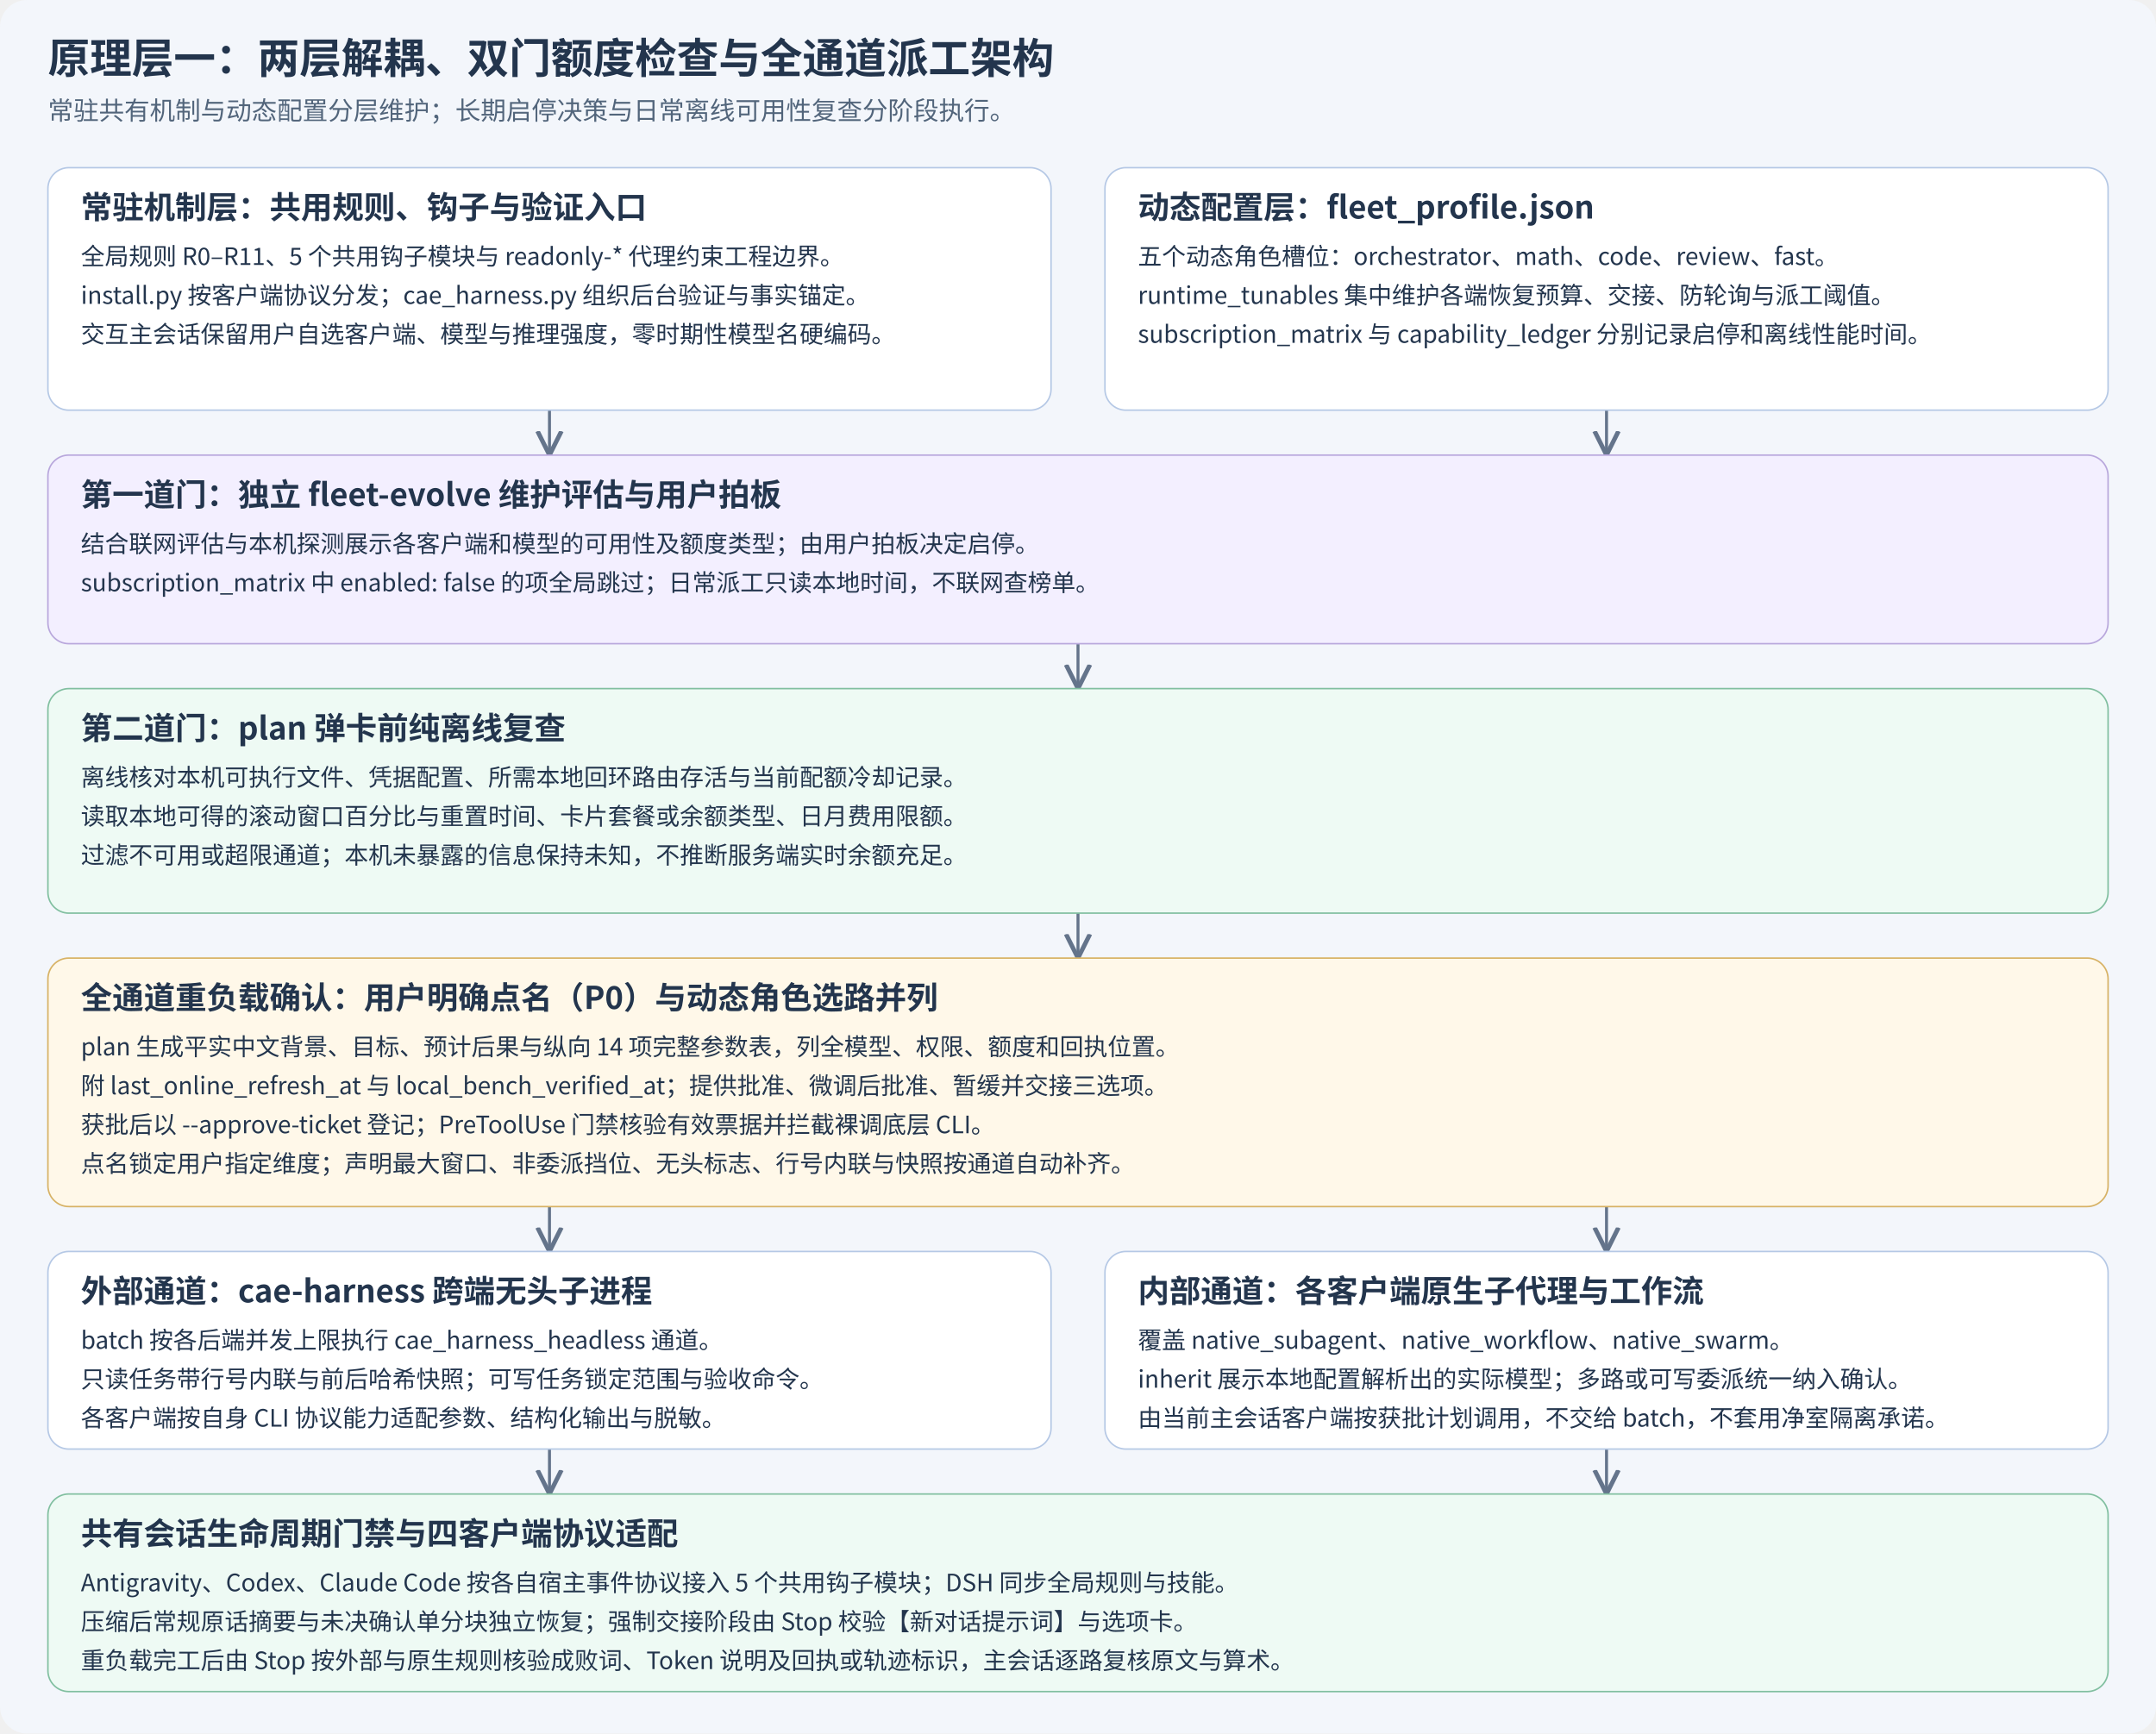
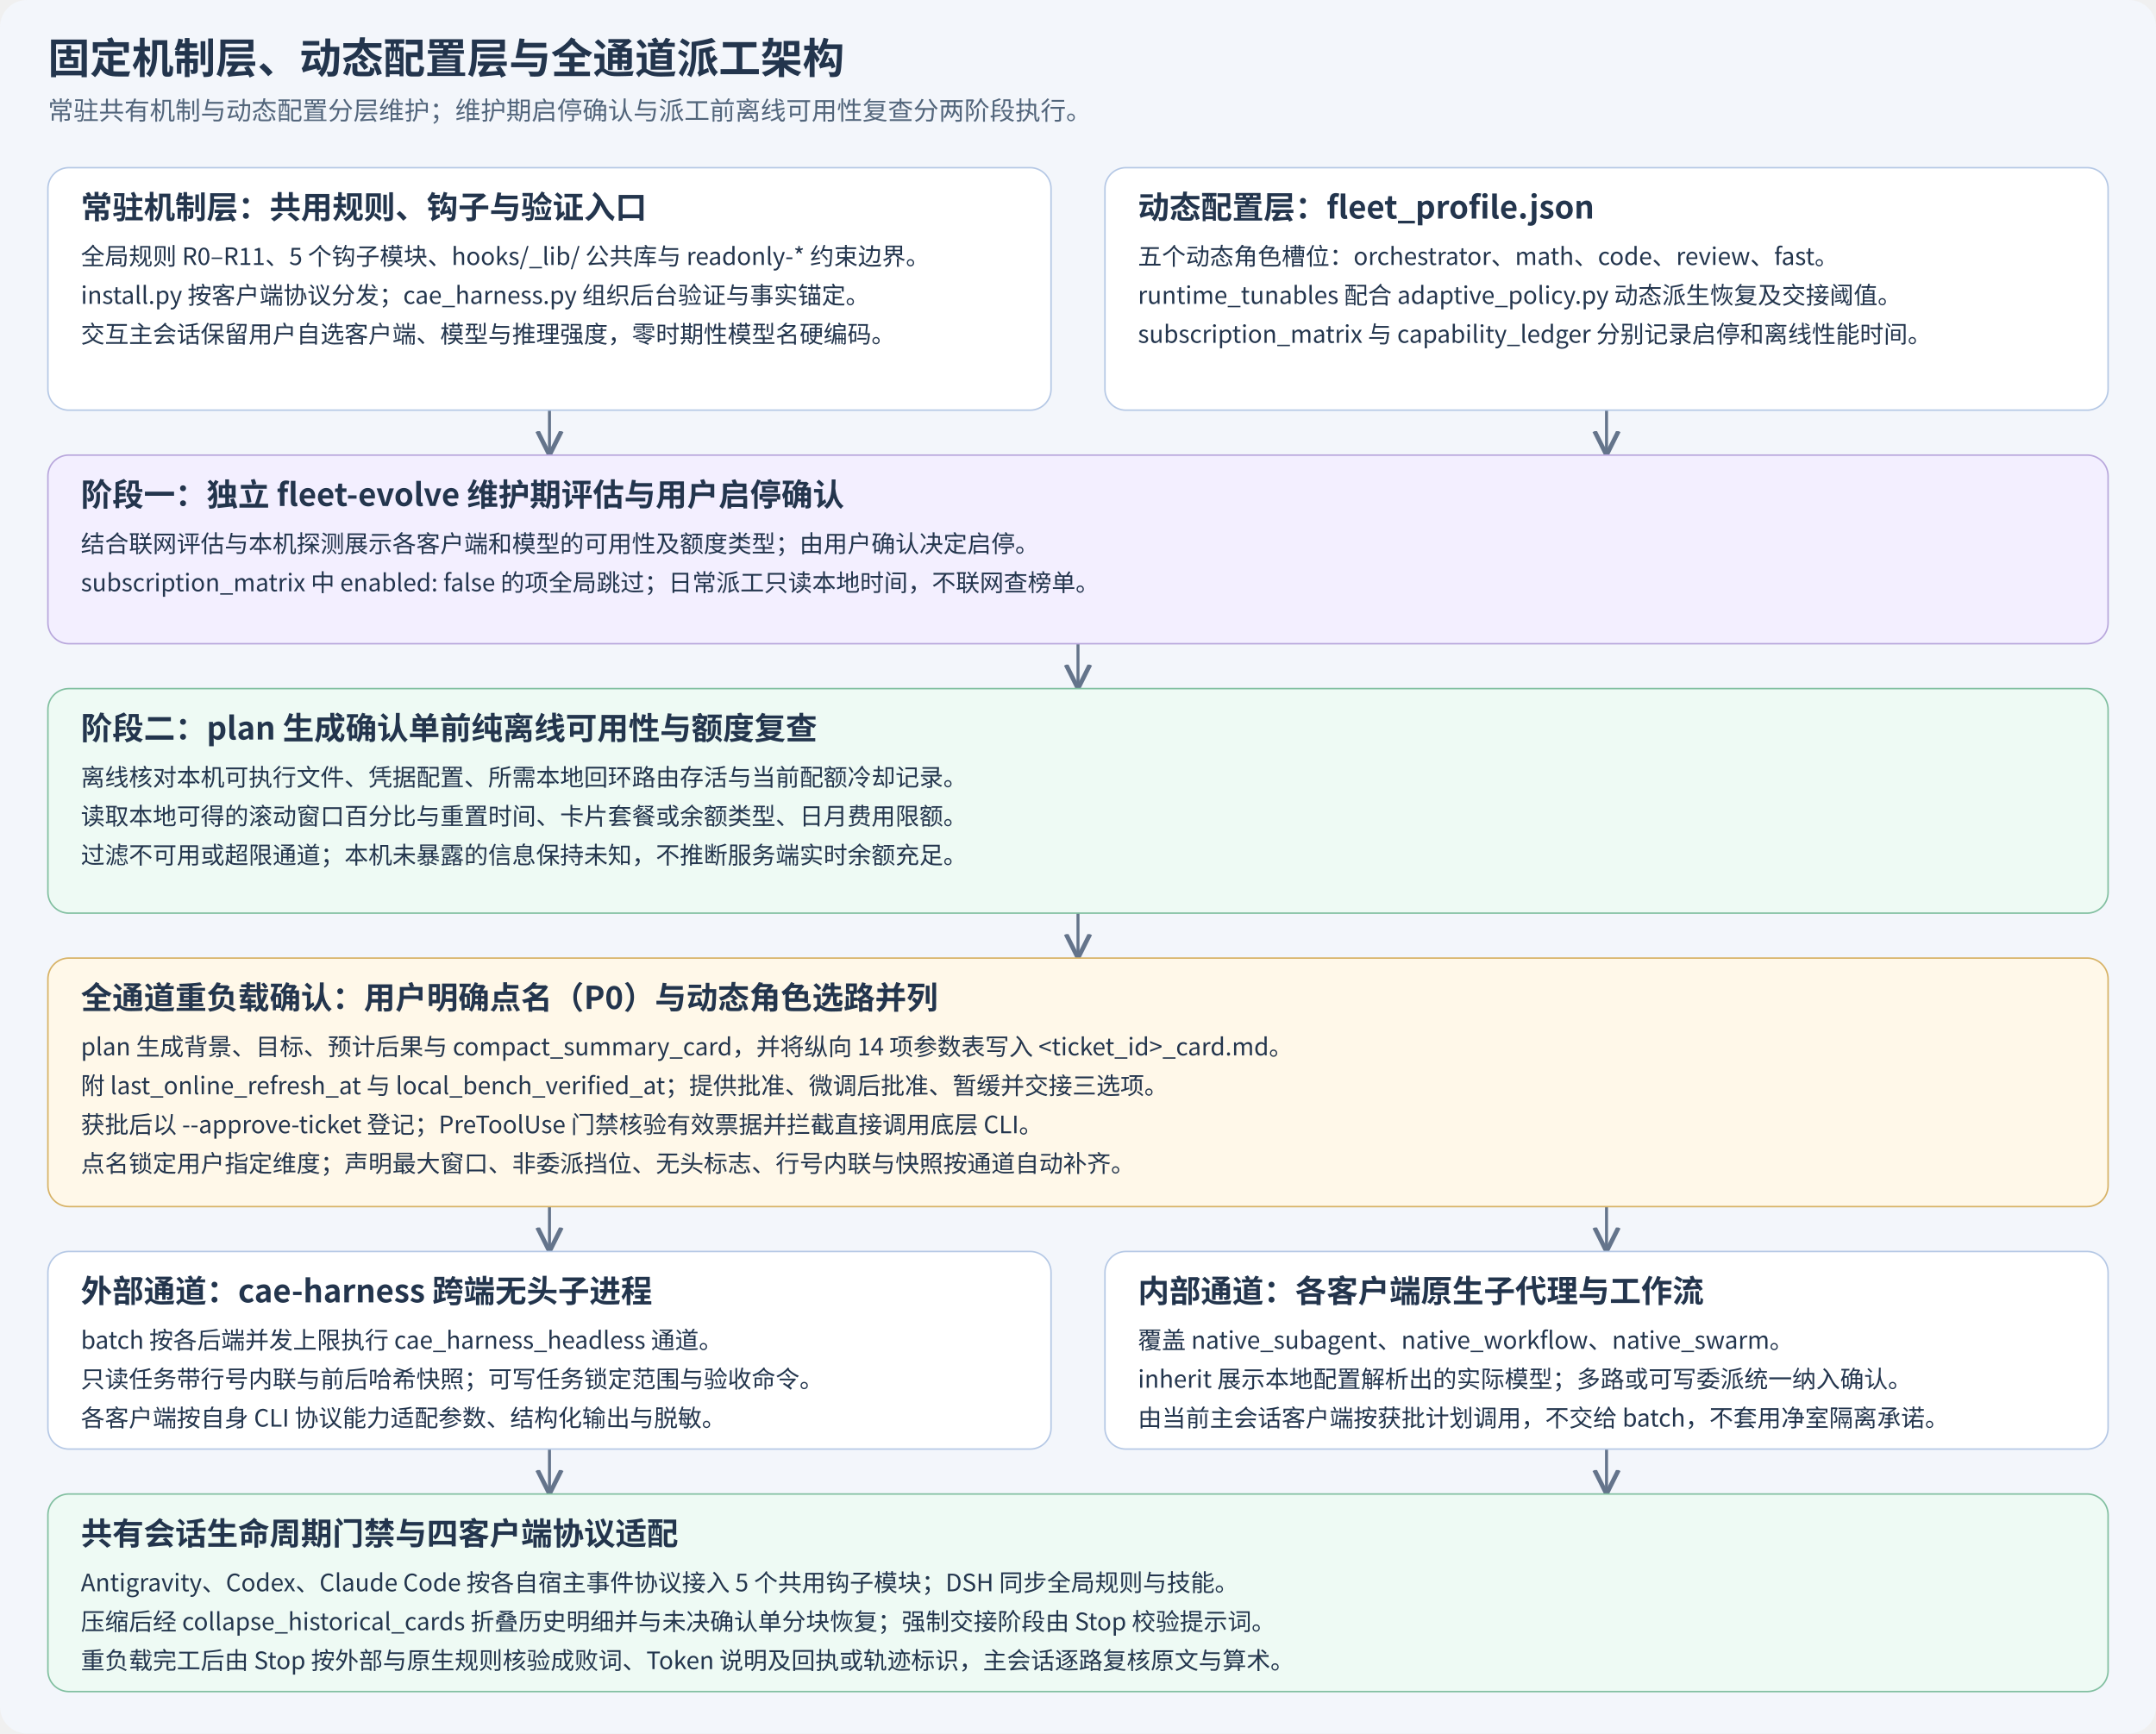
<svg xmlns="http://www.w3.org/2000/svg" width="1440" height="1158" viewBox="0 0 1440 1158" role="img" aria-labelledby="title desc">
  <defs>
    <marker id="arrow" markerWidth="10" markerHeight="10" refX="8" refY="5" orient="auto">
      <path d="M 0 1 L 8 5 L 0 9" fill="none" stroke="#64748b" stroke-width="1.5" />
    </marker>
  </defs>
  <style>text { font-family: "Microsoft YaHei", "Noto Sans CJK SC", sans-serif; fill: #23354d; } .title { font-size: 28px; font-weight: 700; } .subtitle { font-size: 17px; fill: #52657b; } .heading { font-size: 21px; font-weight: 700; } .body { font-size: 16px; } .link { fill: none; stroke: #64748b; stroke-width: 2; marker-end: url(#arrow); }</style>
  <rect width="1440" height="1158" rx="18" fill="#f3f6fb" />
-   <text x="32" y="49" class="title">原理层一：两层解耦、双门额度检查与全通道派工架构</text>
-   <text x="32" y="80" class="subtitle">常驻共有机制与动态配置分层维护；长期启停决策与日常离线可用性复查分阶段执行。</text>
+   <text x="32" y="49" class="title">固定机制层、动态配置层与全通道派工架构</text>
+   <text x="32" y="80" class="subtitle">常驻共有机制与动态配置分层维护；维护期启停确认与派工前离线可用性复查分两阶段执行。</text>
  <path class="link" d="M 367 274 L 367 304" />
  <path class="link" d="M 1073 274 L 1073 304" />
  <path class="link" d="M 720 430 L 720 460" />
  <path class="link" d="M 720 610 L 720 640" />
  <path class="link" d="M 367 806 L 367 836" />
  <path class="link" d="M 1073 806 L 1073 836" />
  <path class="link" d="M 367 968 L 367 998" />
  <path class="link" d="M 1073 968 L 1073 998" />
  <g>
    <rect x="32" y="112" width="670" height="162" rx="14" fill="#ffffff" stroke="#b5c8e5" />
    <text x="54" y="146" class="heading">常驻机制层：共用规则、钩子与验证入口</text>
-     <text x="54" y="177" class="body">全局规则 R0–R11、5 个共用钩子模块与 readonly-* 代理约束工程边界。</text>
+     <text x="54" y="177" class="body">全局规则 R0–R11、5 个钩子模块、hooks/_lib/ 公共库与 readonly-* 约束边界。</text>
    <text x="54" y="203" class="body">install.py 按客户端协议分发；cae_harness.py 组织后台验证与事实锚定。</text>
    <text x="54" y="229" class="body">交互主会话保留用户自选客户端、模型与推理强度，零时期性模型名硬编码。</text>
  </g>
  <g>
    <rect x="738" y="112" width="670" height="162" rx="14" fill="#ffffff" stroke="#b5c8e5" />
    <text x="760" y="146" class="heading">动态配置层：fleet_profile.json</text>
    <text x="760" y="177" class="body">五个动态角色槽位：orchestrator、math、code、review、fast。</text>
-     <text x="760" y="203" class="body">runtime_tunables 集中维护各端恢复预算、交接、防轮询与派工阈值。</text>
+     <text x="760" y="203" class="body">runtime_tunables 配合 adaptive_policy.py 动态派生恢复及交接阈值。</text>
    <text x="760" y="229" class="body">subscription_matrix 与 capability_ledger 分别记录启停和离线性能时间。</text>
  </g>
  <g>
    <rect x="32" y="304" width="1376" height="126" rx="14" fill="#f3efff" stroke="#b8a7dc" />
-     <text x="54" y="338" class="heading">第一道门：独立 fleet-evolve 维护评估与用户拍板</text>
-     <text x="54" y="369" class="body">结合联网评估与本机探测展示各客户端和模型的可用性及额度类型；由用户拍板决定启停。</text>
+     <text x="54" y="338" class="heading">阶段一：独立 fleet-evolve 维护期评估与用户启停确认</text>
+     <text x="54" y="369" class="body">结合联网评估与本机探测展示各客户端和模型的可用性及额度类型；由用户确认决定启停。</text>
    <text x="54" y="395" class="body">subscription_matrix 中 enabled: false 的项全局跳过；日常派工只读本地时间，不联网查榜单。</text>
  </g>
  <g>
    <rect x="32" y="460" width="1376" height="150" rx="14" fill="#eefaf4" stroke="#81bfa0" />
-     <text x="54" y="494" class="heading">第二道门：plan 弹卡前纯离线复查</text>
+     <text x="54" y="494" class="heading">阶段二：plan 生成确认单前纯离线可用性与额度复查</text>
    <text x="54" y="525" class="body">离线核对本机可执行文件、凭据配置、所需本地回环路由存活与当前配额冷却记录。</text>
    <text x="54" y="551" class="body">读取本地可得的滚动窗口百分比与重置时间、卡片套餐或余额类型、日月费用限额。</text>
    <text x="54" y="577" class="body">过滤不可用或超限通道；本机未暴露的信息保持未知，不推断服务端实时余额充足。</text>
  </g>
  <g>
    <rect x="32" y="640" width="1376" height="166" rx="14" fill="#fff8e9" stroke="#d7b265" />
    <text x="54" y="674" class="heading">全通道重负载确认：用户明确点名（P0）与动态角色选路并列</text>
-     <text x="54" y="705" class="body">plan 生成平实中文背景、目标、预计后果与纵向 14 项完整参数表，列全模型、权限、额度和回执位置。</text>
+     <text x="54" y="705" class="body">plan 生成背景、目标、预计后果与 compact_summary_card，并将纵向 14 项参数表写入 &lt;ticket_id&gt;_card.md。</text>
    <text x="54" y="731" class="body">附 last_online_refresh_at 与 local_bench_verified_at；提供批准、微调后批准、暂缓并交接三选项。</text>
-     <text x="54" y="757" class="body">获批后以 --approve-ticket 登记；PreToolUse 门禁核验有效票据并拦截裸调底层 CLI。</text>
+     <text x="54" y="757" class="body">获批后以 --approve-ticket 登记；PreToolUse 门禁核验有效票据并拦截直接调用底层 CLI。</text>
    <text x="54" y="783" class="body">点名锁定用户指定维度；声明最大窗口、非委派挡位、无头标志、行号内联与快照按通道自动补齐。</text>
  </g>
  <g>
    <rect x="32" y="836" width="670" height="132" rx="14" fill="#ffffff" stroke="#b5c8e5" />
    <text x="54" y="870" class="heading">外部通道：cae-harness 跨端无头子进程</text>
    <text x="54" y="901" class="body">batch 按各后端并发上限执行 cae_harness_headless 通道。</text>
    <text x="54" y="927" class="body">只读任务带行号内联与前后哈希快照；可写任务锁定范围与验收命令。</text>
    <text x="54" y="953" class="body">各客户端按自身 CLI 协议能力适配参数、结构化输出与脱敏。</text>
  </g>
  <g>
    <rect x="738" y="836" width="670" height="132" rx="14" fill="#ffffff" stroke="#b5c8e5" />
    <text x="760" y="870" class="heading">内部通道：各客户端原生子代理与工作流</text>
    <text x="760" y="901" class="body">覆盖 native_subagent、native_workflow、native_swarm。</text>
    <text x="760" y="927" class="body">inherit 展示本地配置解析出的实际模型；多路或可写委派统一纳入确认。</text>
    <text x="760" y="953" class="body">由当前主会话客户端按获批计划调用，不交给 batch，不套用净室隔离承诺。</text>
  </g>
  <g>
    <rect x="32" y="998" width="1376" height="132" rx="14" fill="#eefaf4" stroke="#81bfa0" />
    <text x="54" y="1032" class="heading">共有会话生命周期门禁与四客户端协议适配</text>
    <text x="54" y="1063" class="body">Antigravity、Codex、Claude Code 按各自宿主事件协议接入 5 个共用钩子模块；DSH 同步全局规则与技能。</text>
-     <text x="54" y="1089" class="body">压缩后常规原话摘要与未决确认单分块独立恢复；强制交接阶段由 Stop 校验【新对话提示词】与选项卡。</text>
+     <text x="54" y="1089" class="body">压缩后经 collapse_historical_cards 折叠历史明细并与未决确认单分块恢复；强制交接阶段由 Stop 校验提示词。</text>
    <text x="54" y="1115" class="body">重负载完工后由 Stop 按外部与原生规则核验成败词、Token 说明及回执或轨迹标识，主会话逐路复核原文与算术。</text>
  </g>
</svg>
